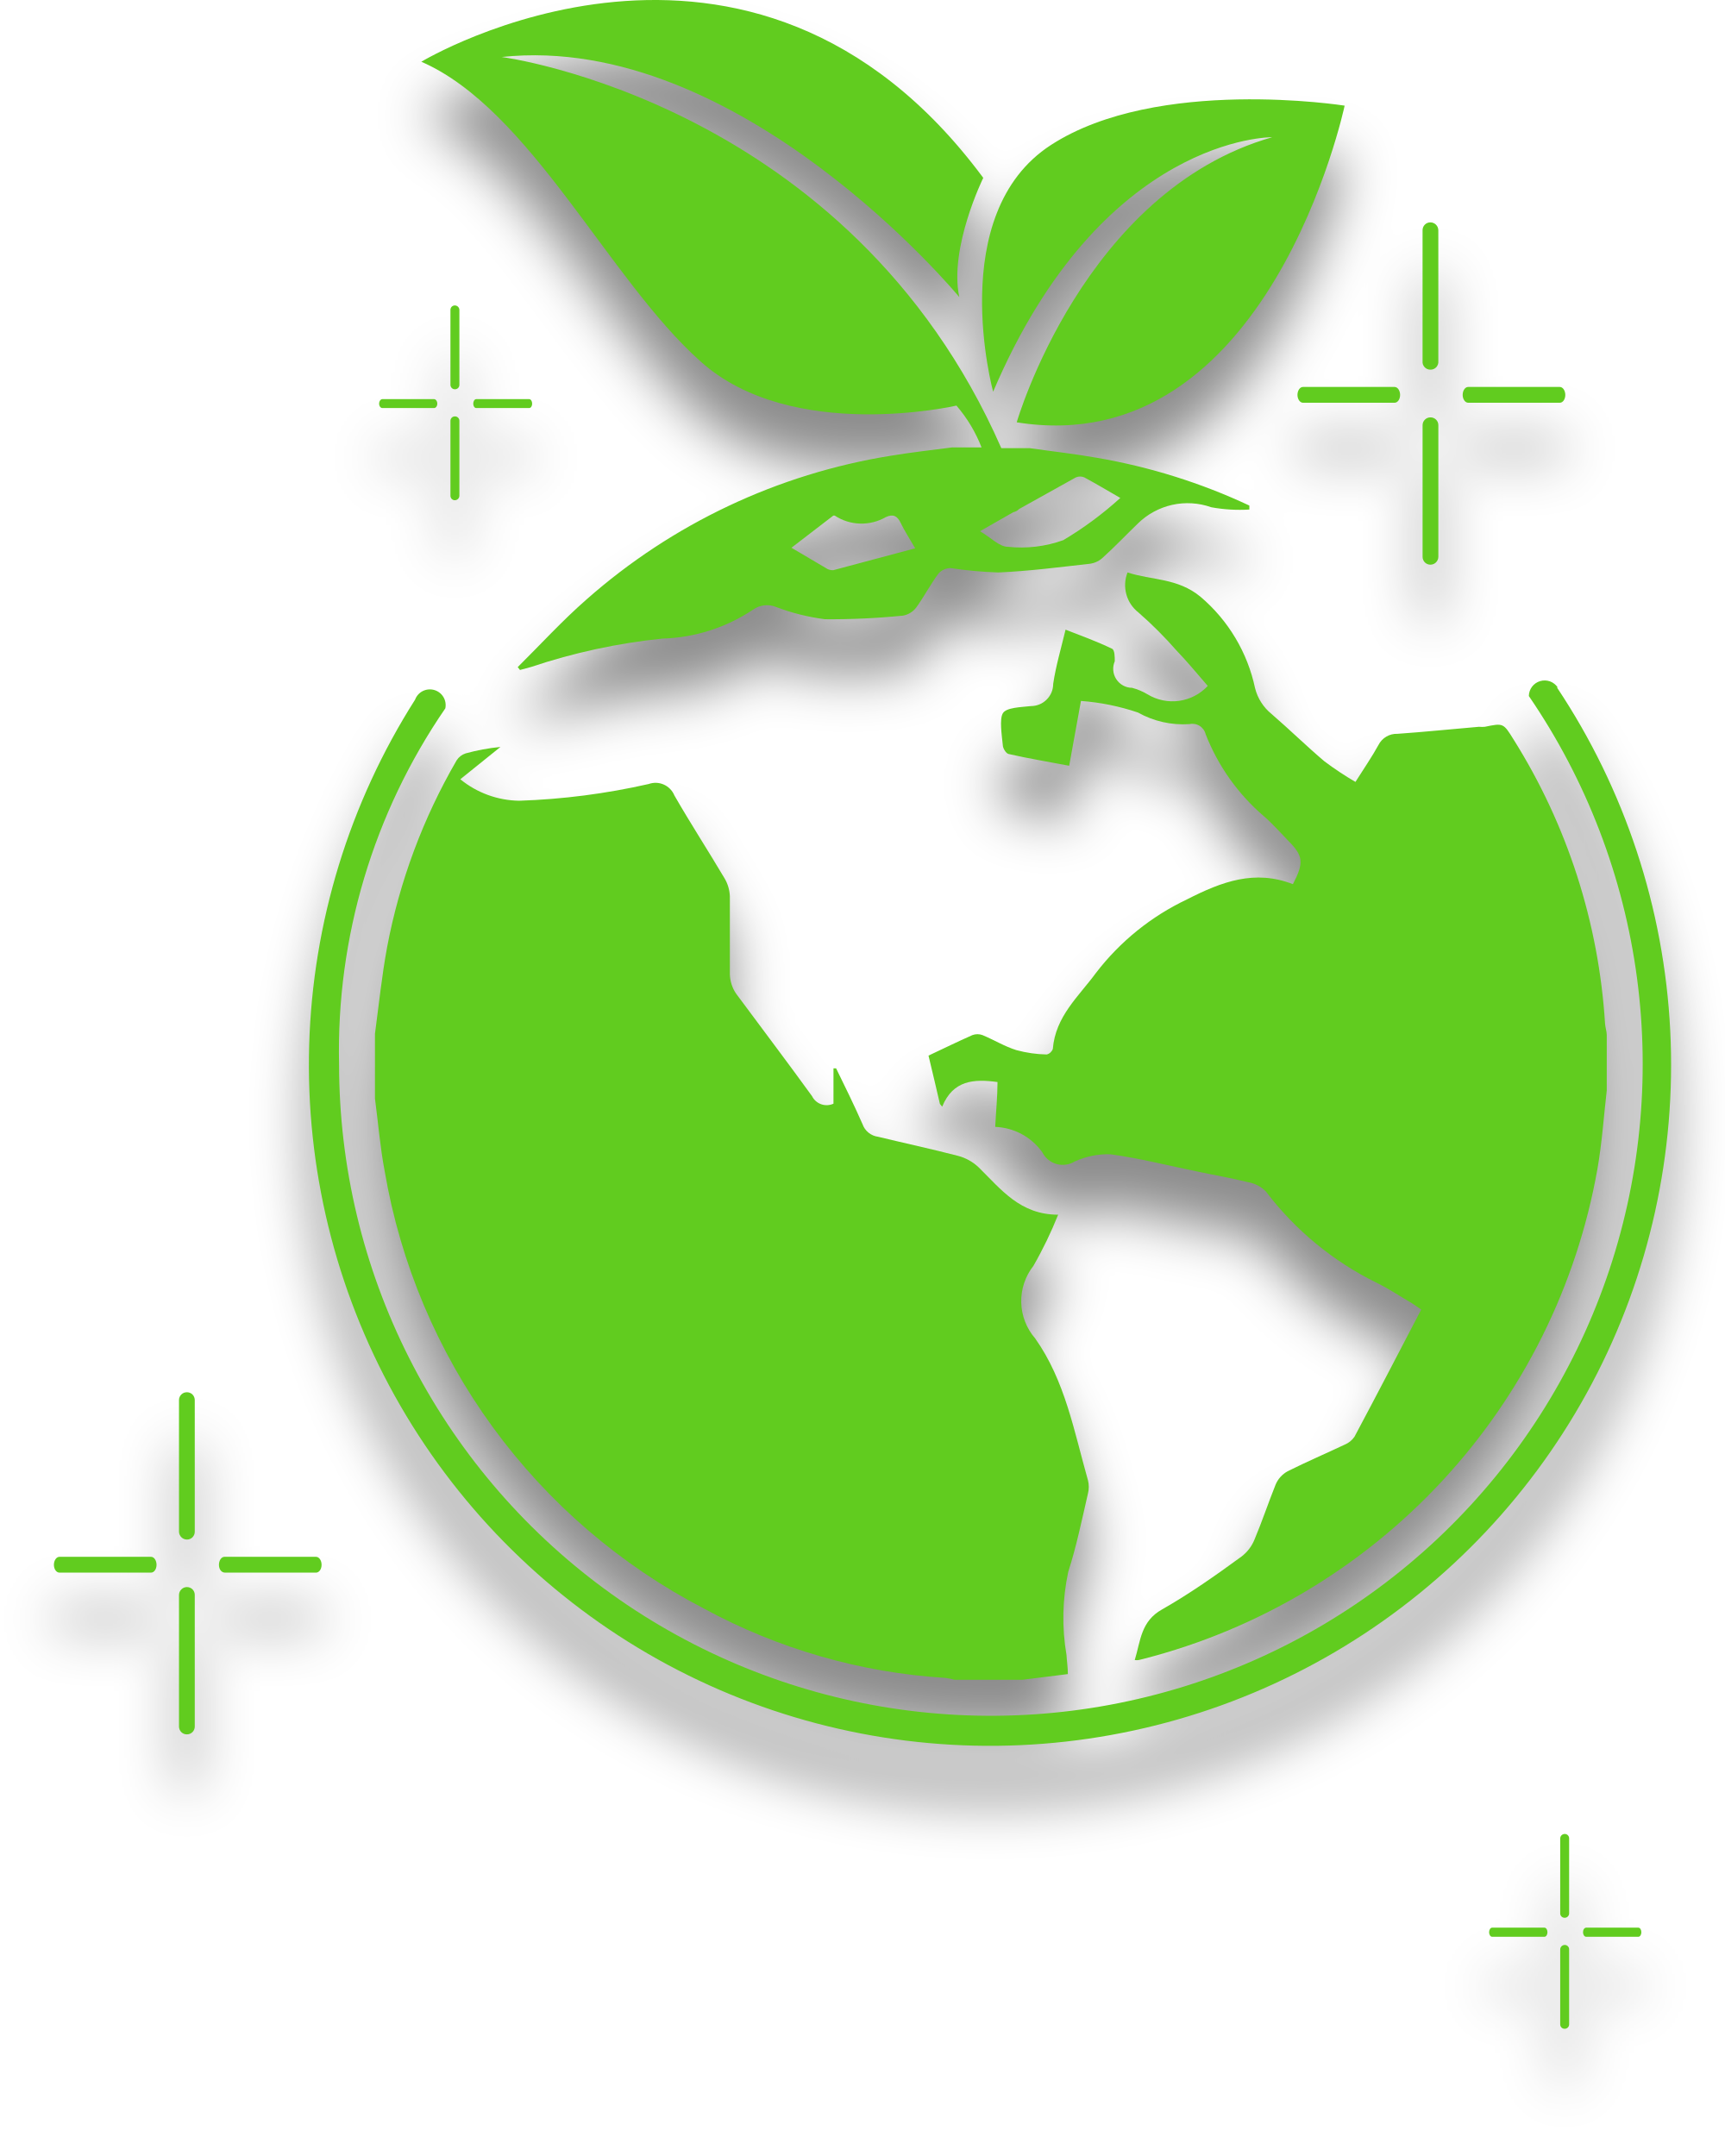
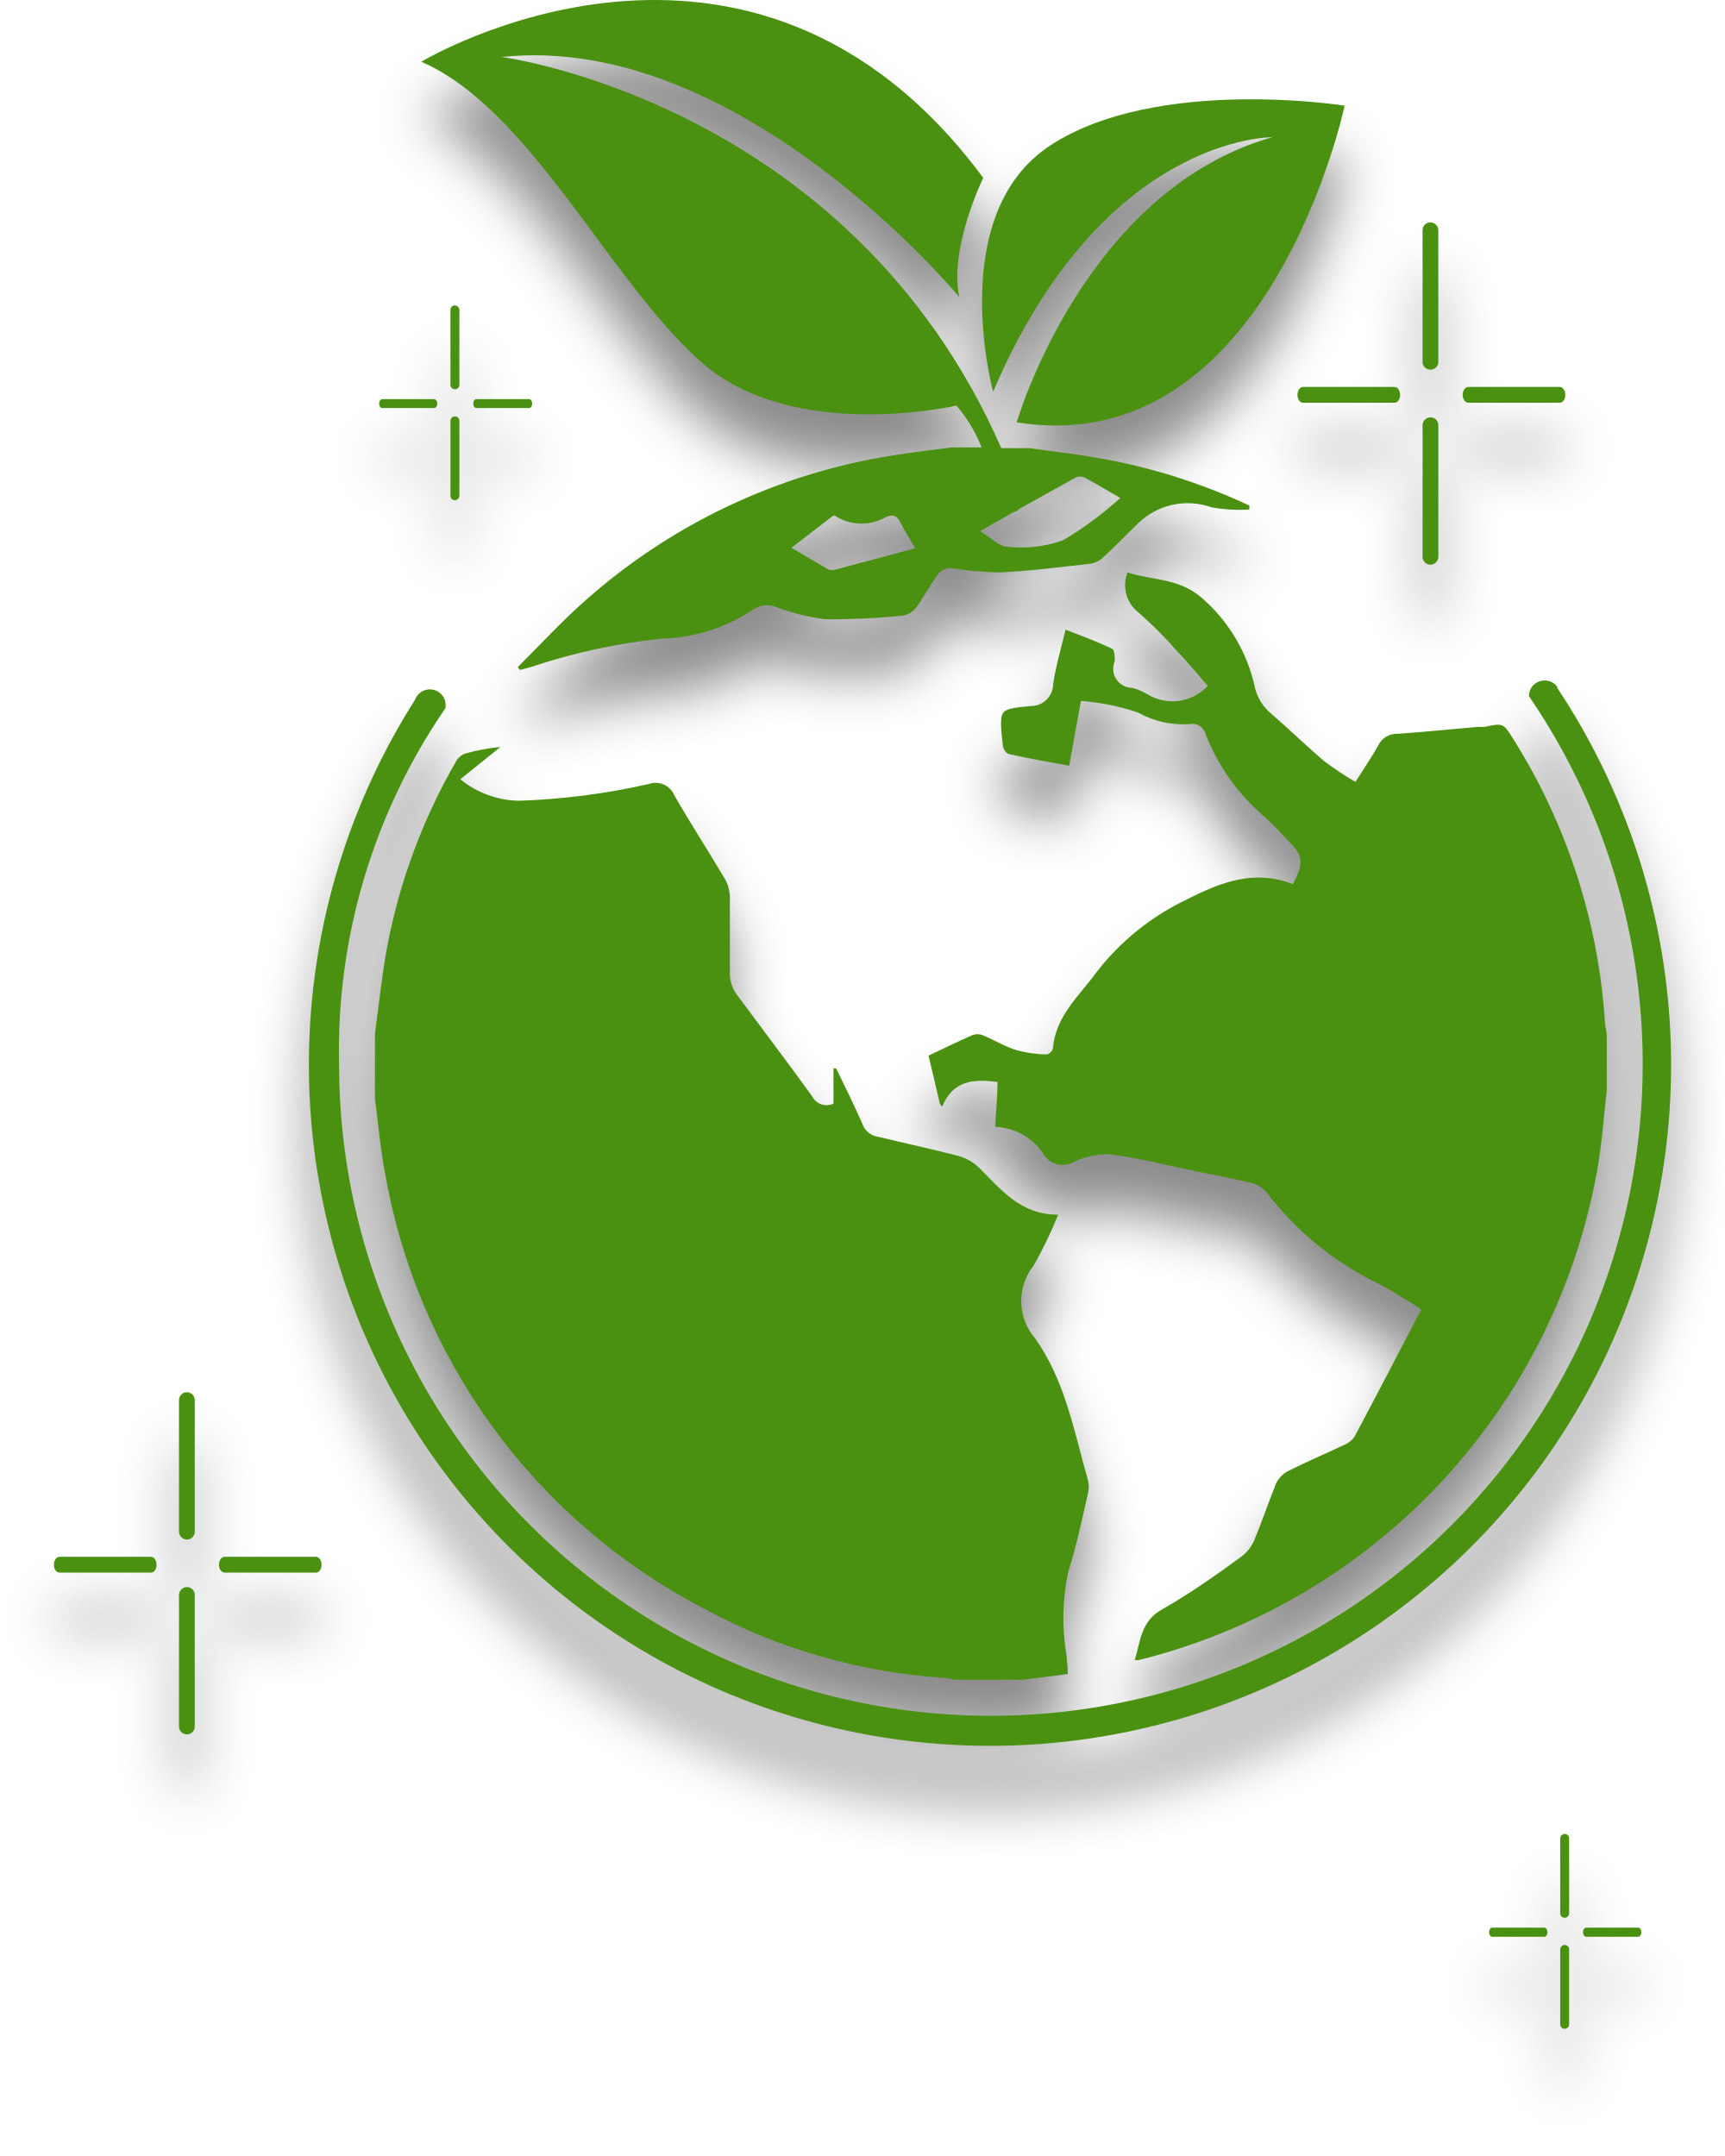
<svg xmlns="http://www.w3.org/2000/svg" width="64" height="80" viewBox="0 0 64 80" fill="none">
  <g filter="url(#filter0_d)">
-     <path d="M40.366 55.411C40.405 55.254 40.405 55.089 40.366 54.932C39.851 53.119 39.52 51.236 38.406 49.663C38.084 49.292 37.901 48.819 37.889 48.328C37.878 47.836 38.038 47.356 38.342 46.969C38.692 46.359 38.998 45.725 39.259 45.072C37.849 45.072 37.143 44.134 36.318 43.323C36.099 43.112 35.83 42.962 35.535 42.886C34.555 42.632 33.568 42.42 32.58 42.181C32.45 42.164 32.327 42.112 32.225 42.03C32.123 41.948 32.045 41.839 32.002 41.715C31.692 41.01 31.346 40.305 31.021 39.642H30.923V40.953C30.779 41.019 30.616 41.027 30.467 40.974C30.318 40.921 30.196 40.813 30.126 40.671C29.202 39.395 28.25 38.139 27.305 36.863C27.165 36.654 27.087 36.409 27.079 36.158C27.079 35.191 27.079 34.225 27.079 33.259C27.07 33.028 27.005 32.803 26.889 32.603C26.275 31.566 25.619 30.558 25.02 29.514C24.946 29.335 24.806 29.191 24.628 29.112C24.451 29.033 24.25 29.026 24.068 29.091C22.49 29.45 20.882 29.658 19.265 29.712C18.467 29.701 17.696 29.42 17.078 28.915L18.567 27.716C18.13 27.758 17.698 27.838 17.276 27.955C17.139 27.999 17.022 28.089 16.944 28.209C15.697 30.357 14.824 32.702 14.363 35.142C14.166 36.207 14.06 37.258 13.912 38.358V40.763C14.032 41.659 14.102 42.561 14.271 43.45C14.857 46.887 16.231 50.142 18.285 52.958C20.34 55.775 23.019 58.078 26.113 59.685C28.877 61.187 31.937 62.066 35.077 62.26C35.193 62.276 35.309 62.299 35.422 62.33H37.926L39.619 62.118C39.619 61.872 39.583 61.653 39.569 61.413C39.393 60.389 39.415 59.34 39.633 58.324C39.936 57.386 40.133 56.42 40.366 55.411Z" fill="#61CC1F" />
-     <path d="M47.172 26.489C46.872 26.245 46.659 25.911 46.565 25.537C46.285 24.213 45.573 23.019 44.541 22.144C43.688 21.439 42.736 21.538 41.833 21.241C41.73 21.5 41.715 21.785 41.789 22.054C41.862 22.322 42.022 22.559 42.242 22.73C42.743 23.168 43.214 23.639 43.652 24.14C44.061 24.563 44.435 25.022 44.809 25.452C44.529 25.753 44.154 25.949 43.746 26.006C43.339 26.062 42.925 25.976 42.573 25.762C42.395 25.656 42.203 25.575 42.002 25.522C41.885 25.522 41.771 25.492 41.668 25.436C41.566 25.38 41.479 25.299 41.415 25.201C41.352 25.104 41.313 24.992 41.304 24.875C41.294 24.759 41.314 24.642 41.36 24.535C41.36 24.387 41.36 24.112 41.255 24.07C40.697 23.802 40.119 23.59 39.534 23.364C39.364 24.07 39.174 24.711 39.075 25.374C39.075 25.483 39.054 25.591 39.012 25.692C38.97 25.792 38.908 25.884 38.831 25.96C38.754 26.037 38.662 26.098 38.561 26.139C38.46 26.18 38.352 26.2 38.243 26.2C37.876 26.242 37.333 26.249 37.206 26.468C37.079 26.686 37.164 27.25 37.206 27.652C37.206 27.765 37.326 27.956 37.418 27.977C38.123 28.139 38.899 28.266 39.668 28.414C39.816 27.603 39.957 26.834 40.105 26.009C40.825 26.062 41.536 26.207 42.221 26.439C42.801 26.764 43.462 26.913 44.125 26.869C44.255 26.84 44.391 26.862 44.505 26.932C44.618 27.002 44.7 27.114 44.731 27.243C45.193 28.425 45.939 29.474 46.904 30.297C47.228 30.579 47.51 30.904 47.813 31.214C48.349 31.757 48.385 32.011 47.969 32.808C46.558 32.258 45.338 32.709 44.04 33.372C42.713 34 41.555 34.936 40.662 36.101C40.02 36.976 39.16 37.709 39.061 38.922C39.043 38.972 39.013 39.017 38.974 39.053C38.934 39.089 38.887 39.114 38.835 39.127C38.454 39.12 38.075 39.065 37.707 38.965C37.277 38.831 36.875 38.584 36.452 38.408C36.331 38.363 36.198 38.363 36.078 38.408C35.535 38.647 35.006 38.908 34.449 39.169C34.597 39.79 34.738 40.375 34.872 40.961L34.956 41.066C35.358 40.079 36.134 40.03 37.009 40.15C37.009 40.693 36.952 41.236 36.924 41.814C37.269 41.827 37.605 41.919 37.909 42.083C38.212 42.247 38.474 42.478 38.673 42.759C38.726 42.864 38.8 42.956 38.891 43.03C38.981 43.105 39.086 43.16 39.198 43.191C39.311 43.223 39.429 43.231 39.545 43.215C39.661 43.199 39.773 43.159 39.872 43.098C40.288 42.908 40.741 42.816 41.198 42.83C42.284 42.978 43.356 43.253 44.428 43.471C45.056 43.605 45.684 43.711 46.304 43.866C46.556 43.908 46.788 44.029 46.967 44.212C48.057 45.648 49.467 46.81 51.086 47.604C51.537 47.823 51.96 48.112 52.398 48.366L52.729 48.592C51.897 50.186 51.086 51.751 50.254 53.31C50.163 53.443 50.036 53.545 49.887 53.606C49.182 53.938 48.476 54.241 47.771 54.593C47.572 54.703 47.415 54.877 47.327 55.087C47.045 55.792 46.826 56.455 46.544 57.125C46.442 57.377 46.274 57.597 46.057 57.76C45.091 58.465 44.139 59.135 43.123 59.714C42.319 60.158 42.319 60.892 42.101 61.597C42.15 61.605 42.2 61.605 42.249 61.597L42.425 61.554C46.681 60.46 50.533 58.164 53.519 54.94C56.506 51.716 58.501 47.7 59.267 43.373C59.436 42.413 59.5 41.433 59.613 40.46V38.408C59.613 38.267 59.556 38.118 59.549 37.977C59.315 34.237 58.149 30.615 56.157 27.441C55.776 26.827 55.776 26.827 55.092 26.968C55.019 26.975 54.946 26.975 54.873 26.968C53.865 27.053 52.856 27.159 51.848 27.229C51.702 27.223 51.559 27.259 51.434 27.333C51.309 27.407 51.207 27.515 51.142 27.645C50.903 28.082 50.613 28.499 50.289 29.014C49.889 28.78 49.502 28.524 49.132 28.245C48.483 27.695 47.842 27.067 47.172 26.489Z" fill="#61CC1F" />
-     <path d="M36.847 14.535C40.896 5.021 47.201 5.091 47.201 5.091C40.197 7.094 37.722 15.67 37.722 15.67C47.081 17.172 49.888 3.92 49.888 3.92C49.888 3.92 42.941 2.82 38.992 5.38C35.042 7.94 36.847 14.535 36.847 14.535Z" fill="#61CC1F" />
-     <path d="M25.978 13.399C29.357 16.46 35.485 15.05 35.485 15.05C35.882 15.51 36.197 16.034 36.416 16.601H35.33C34.569 16.7 33.807 16.785 33.045 16.911C28.855 17.584 24.942 19.433 21.761 22.243C20.865 23.026 20.054 23.915 19.208 24.754L19.292 24.86L19.709 24.747C21.285 24.219 22.914 23.866 24.568 23.696C25.773 23.662 26.944 23.288 27.946 22.617C28.069 22.531 28.212 22.477 28.361 22.461C28.51 22.445 28.661 22.467 28.799 22.525C29.381 22.746 29.988 22.897 30.605 22.977C31.573 22.985 32.541 22.94 33.504 22.843C33.697 22.808 33.87 22.702 33.99 22.547C34.286 22.137 34.519 21.686 34.822 21.277C34.879 21.215 34.947 21.166 35.024 21.132C35.1 21.098 35.183 21.08 35.267 21.079C35.853 21.168 36.444 21.222 37.037 21.242C38.179 21.192 39.315 21.044 40.45 20.917C40.635 20.889 40.805 20.803 40.937 20.671C41.374 20.276 41.783 19.845 42.206 19.436C42.558 19.086 43.002 18.843 43.486 18.734C43.97 18.626 44.475 18.657 44.943 18.823C45.408 18.907 45.882 18.936 46.353 18.907V18.759C44.561 17.919 42.663 17.324 40.711 16.989C39.879 16.841 39.04 16.749 38.201 16.629H37.15C31.515 3.793 18.615 2.115 18.615 2.115C27.459 1.17 35.591 11.023 35.591 11.023C35.203 9.196 36.48 6.6 36.48 6.6C27.833 -5.072 15.632 2.291 15.632 2.291C19.68 4.054 22.579 10.367 25.978 13.399ZM30.915 21.157C30.814 21.162 30.715 21.133 30.633 21.073L29.364 20.325L30.915 19.133C30.934 19.128 30.953 19.128 30.972 19.133C31.251 19.316 31.575 19.419 31.909 19.428C32.242 19.438 32.572 19.356 32.862 19.189C33.137 19.062 33.292 19.14 33.419 19.408C33.546 19.676 33.75 19.993 33.955 20.346L30.915 21.157ZM39.914 17.715C39.964 17.693 40.018 17.681 40.073 17.681C40.128 17.681 40.182 17.693 40.232 17.715C40.662 17.948 41.078 18.195 41.565 18.477C40.914 19.069 40.205 19.594 39.449 20.043C38.792 20.279 38.091 20.363 37.397 20.29C37.079 20.29 36.769 19.951 36.36 19.711L37.594 19.006C37.677 18.989 37.754 18.947 37.813 18.886L39.914 17.715Z" fill="#61CC1F" />
-     <path d="M57.794 25.509C57.725 25.405 57.624 25.326 57.507 25.283C57.389 25.241 57.261 25.237 57.141 25.273C57.022 25.308 56.916 25.381 56.841 25.48C56.766 25.58 56.724 25.701 56.722 25.826C58.861 28.951 60.235 32.535 60.735 36.289C61.235 40.043 60.846 43.862 59.6 47.438C58.355 51.014 56.286 54.248 53.562 56.879C50.838 59.509 47.534 61.463 43.916 62.583C40.299 63.703 36.469 63.958 32.734 63.328C29 62.697 25.467 61.198 22.418 58.951C19.369 56.705 16.89 53.774 15.182 50.394C13.473 47.015 12.582 43.281 12.58 39.494C12.475 34.786 13.855 30.165 16.522 26.284C16.552 26.14 16.527 25.989 16.451 25.863C16.375 25.737 16.253 25.644 16.112 25.603C15.97 25.562 15.818 25.576 15.686 25.642C15.554 25.708 15.452 25.822 15.401 25.96C12.961 29.8 11.604 34.227 11.471 38.775C11.339 43.322 12.436 47.821 14.648 51.797C16.86 55.772 20.105 59.077 24.038 61.362C27.972 63.647 32.45 64.827 36.999 64.779C41.548 64.73 46 63.455 49.885 61.086C53.769 58.718 56.942 55.345 59.069 51.323C61.195 47.302 62.197 42.781 61.968 38.237C61.738 33.693 60.287 29.296 57.766 25.509H57.794Z" fill="#61CC1F" />
-     <path d="M6.937 57.126C6.859 57.126 6.783 57.095 6.728 57.039C6.672 56.984 6.641 56.909 6.641 56.83V51.95C6.641 51.911 6.649 51.873 6.664 51.837C6.679 51.802 6.7 51.77 6.728 51.743C6.756 51.716 6.788 51.694 6.824 51.68C6.86 51.666 6.899 51.66 6.937 51.66C7.014 51.66 7.087 51.691 7.142 51.745C7.196 51.799 7.226 51.873 7.226 51.95V56.83C7.227 56.869 7.22 56.907 7.206 56.943C7.192 56.979 7.171 57.011 7.144 57.039C7.117 57.067 7.085 57.089 7.049 57.104C7.014 57.119 6.976 57.126 6.937 57.126Z" fill="#61CC1F" />
-     <path d="M6.937 64.355C6.899 64.356 6.86 64.349 6.824 64.335C6.788 64.321 6.756 64.299 6.728 64.273C6.7 64.246 6.679 64.213 6.664 64.178C6.649 64.142 6.641 64.104 6.641 64.066V59.185C6.641 59.146 6.649 59.108 6.663 59.072C6.678 59.036 6.7 59.003 6.728 58.976C6.755 58.948 6.788 58.926 6.824 58.911C6.86 58.897 6.898 58.889 6.937 58.889C6.976 58.889 7.014 58.897 7.049 58.912C7.085 58.927 7.117 58.949 7.144 58.976C7.171 59.004 7.192 59.036 7.206 59.072C7.22 59.108 7.227 59.147 7.226 59.185V64.066C7.226 64.142 7.196 64.216 7.142 64.27C7.087 64.324 7.014 64.355 6.937 64.355Z" fill="#61CC1F" />
-     <path d="M2 58.063C2 57.901 2.092 57.767 2.205 57.767H5.604C5.717 57.767 5.808 57.901 5.808 58.063C5.808 58.226 5.717 58.353 5.604 58.353H2.205C2.092 58.353 2 58.226 2 58.063Z" fill="#61CC1F" />
-     <path d="M8.123 58.063C8.123 57.901 8.214 57.767 8.327 57.767H11.726C11.839 57.767 11.931 57.901 11.931 58.063C11.931 58.226 11.839 58.353 11.726 58.353H8.348C8.214 58.353 8.123 58.226 8.123 58.063Z" fill="#61CC1F" />
-     <path d="M53.068 13.716C53.027 13.717 52.987 13.708 52.95 13.692C52.913 13.676 52.88 13.652 52.853 13.622C52.825 13.592 52.805 13.557 52.792 13.518C52.779 13.48 52.775 13.439 52.779 13.399V8.547C52.778 8.508 52.785 8.47 52.799 8.434C52.813 8.398 52.834 8.366 52.861 8.338C52.888 8.31 52.92 8.288 52.956 8.273C52.991 8.258 53.029 8.251 53.068 8.251C53.146 8.251 53.222 8.282 53.277 8.337C53.333 8.393 53.364 8.468 53.364 8.547V13.399C53.368 13.44 53.363 13.481 53.35 13.52C53.337 13.559 53.316 13.595 53.288 13.625C53.26 13.655 53.226 13.678 53.188 13.694C53.15 13.71 53.109 13.718 53.068 13.716Z" fill="#61CC1F" />
-     <path d="M53.069 20.953C53.031 20.953 52.992 20.945 52.957 20.93C52.921 20.915 52.889 20.893 52.862 20.866C52.835 20.838 52.814 20.805 52.8 20.769C52.786 20.733 52.779 20.695 52.78 20.657V15.776C52.78 15.699 52.81 15.626 52.865 15.572C52.919 15.517 52.992 15.487 53.069 15.487C53.108 15.486 53.146 15.493 53.182 15.507C53.218 15.521 53.251 15.542 53.278 15.569C53.306 15.596 53.328 15.628 53.343 15.664C53.358 15.699 53.365 15.738 53.365 15.776V20.657C53.365 20.735 53.334 20.81 53.279 20.866C53.223 20.922 53.148 20.953 53.069 20.953Z" fill="#61CC1F" />
-     <path d="M48.138 14.654C48.138 14.492 48.229 14.358 48.342 14.358H51.741C51.854 14.358 51.946 14.492 51.946 14.654C51.946 14.817 51.854 14.944 51.741 14.944H48.342C48.229 14.944 48.138 14.809 48.138 14.654Z" fill="#61CC1F" />
-     <path d="M54.267 14.654C54.267 14.492 54.358 14.358 54.471 14.358H57.871C57.983 14.358 58.075 14.492 58.075 14.654C58.075 14.817 57.983 14.944 57.871 14.944H54.471C54.358 14.944 54.267 14.809 54.267 14.654Z" fill="#61CC1F" />
-     <path d="M16.875 14.444C16.832 14.444 16.79 14.426 16.76 14.396C16.73 14.366 16.712 14.324 16.712 14.281V11.502C16.711 11.481 16.715 11.459 16.723 11.438C16.73 11.418 16.742 11.399 16.757 11.383C16.773 11.367 16.791 11.355 16.811 11.346C16.831 11.338 16.853 11.333 16.875 11.333C16.919 11.333 16.962 11.351 16.994 11.383C17.026 11.415 17.044 11.458 17.044 11.502V14.281C17.044 14.303 17.04 14.325 17.031 14.345C17.022 14.365 17.01 14.383 16.994 14.399C16.978 14.414 16.959 14.425 16.939 14.433C16.918 14.441 16.896 14.444 16.875 14.444Z" fill="#61CC1F" />
-     <path d="M16.875 18.561C16.853 18.561 16.831 18.557 16.811 18.548C16.791 18.54 16.773 18.527 16.757 18.511C16.742 18.495 16.73 18.477 16.723 18.456C16.715 18.436 16.711 18.414 16.712 18.392V15.613C16.712 15.57 16.73 15.529 16.76 15.498C16.79 15.468 16.832 15.451 16.875 15.451C16.896 15.45 16.918 15.453 16.939 15.461C16.959 15.469 16.978 15.481 16.994 15.496C17.01 15.511 17.022 15.529 17.031 15.549C17.04 15.569 17.044 15.591 17.044 15.613V18.392C17.044 18.437 17.026 18.48 16.994 18.512C16.962 18.543 16.919 18.561 16.875 18.561Z" fill="#61CC1F" />
-     <path d="M14.066 14.979C14.066 14.887 14.122 14.81 14.186 14.81H16.104C16.168 14.81 16.224 14.887 16.224 14.979C16.224 15.071 16.168 15.141 16.104 15.141H14.186C14.122 15.141 14.066 15.071 14.066 14.979Z" fill="#61CC1F" />
-     <path d="M17.558 14.979C17.558 14.887 17.607 14.81 17.67 14.81H19.631C19.695 14.81 19.744 14.887 19.744 14.979C19.744 15.071 19.695 15.141 19.631 15.141H17.67C17.607 15.141 17.558 15.071 17.558 14.979Z" fill="#61CC1F" />
-     <path d="M58.055 71.16C58.033 71.161 58.011 71.157 57.991 71.15C57.97 71.142 57.951 71.13 57.935 71.115C57.92 71.1 57.907 71.082 57.898 71.062C57.89 71.041 57.886 71.02 57.886 70.998V68.219C57.886 68.174 57.903 68.131 57.935 68.099C57.967 68.068 58.01 68.05 58.055 68.05C58.077 68.05 58.098 68.054 58.119 68.063C58.139 68.071 58.157 68.084 58.172 68.1C58.187 68.116 58.199 68.134 58.207 68.155C58.215 68.175 58.218 68.197 58.217 68.219V70.998C58.217 71.041 58.2 71.082 58.169 71.112C58.139 71.143 58.098 71.16 58.055 71.16Z" fill="#61CC1F" />
-     <path d="M58.055 75.279C58.033 75.28 58.011 75.276 57.991 75.269C57.97 75.261 57.951 75.249 57.935 75.234C57.92 75.219 57.907 75.201 57.898 75.18C57.89 75.16 57.886 75.139 57.886 75.117V72.338C57.886 72.293 57.903 72.25 57.935 72.218C57.967 72.186 58.01 72.169 58.055 72.169C58.077 72.169 58.098 72.173 58.119 72.182C58.139 72.19 58.157 72.203 58.172 72.219C58.187 72.234 58.199 72.253 58.207 72.274C58.215 72.294 58.218 72.316 58.217 72.338V75.117C58.217 75.16 58.2 75.201 58.169 75.231C58.139 75.262 58.098 75.279 58.055 75.279Z" fill="#61CC1F" />
-     <path d="M55.248 71.697C55.248 71.605 55.298 71.527 55.361 71.527H57.301C57.364 71.527 57.413 71.605 57.413 71.697C57.413 71.788 57.364 71.866 57.301 71.866H55.361C55.298 71.866 55.248 71.788 55.248 71.697Z" fill="#61CC1F" />
-     <path d="M58.732 71.697C58.732 71.605 58.781 71.527 58.852 71.527H60.784C60.848 71.527 60.897 71.605 60.897 71.697C60.897 71.788 60.848 71.866 60.784 71.866H58.852C58.781 71.866 58.732 71.788 58.732 71.697Z" fill="#61CC1F" />
+     <path d="M40.366 55.411C40.405 55.254 40.405 55.089 40.366 54.932C39.851 53.119 39.52 51.236 38.406 49.663C38.084 49.292 37.901 48.819 37.889 48.328C37.878 47.836 38.038 47.356 38.342 46.969C38.692 46.359 38.998 45.725 39.259 45.072C37.849 45.072 37.143 44.134 36.318 43.323C36.099 43.112 35.83 42.962 35.535 42.886C34.555 42.632 33.568 42.42 32.58 42.181C32.45 42.164 32.327 42.112 32.225 42.03C32.123 41.948 32.045 41.839 32.002 41.715C31.692 41.01 31.346 40.305 31.021 39.642H30.923V40.953C30.779 41.019 30.616 41.027 30.467 40.974C30.318 40.921 30.196 40.813 30.126 40.671C29.202 39.395 28.25 38.139 27.305 36.863C27.165 36.654 27.087 36.409 27.079 36.158C27.079 35.191 27.079 34.225 27.079 33.259C27.07 33.028 27.005 32.803 26.889 32.603C26.275 31.566 25.619 30.558 25.02 29.514C24.946 29.335 24.806 29.191 24.628 29.112C24.451 29.033 24.25 29.026 24.068 29.091C22.49 29.45 20.882 29.658 19.265 29.712C18.467 29.701 17.696 29.42 17.078 28.915L18.567 27.716C18.13 27.758 17.698 27.838 17.276 27.955C17.139 27.999 17.022 28.089 16.944 28.209C15.697 30.357 14.824 32.702 14.363 35.142C14.166 36.207 14.06 37.258 13.912 38.358V40.763C14.032 41.659 14.102 42.561 14.271 43.45C14.857 46.887 16.231 50.142 18.285 52.958C20.34 55.775 23.019 58.078 26.113 59.685C28.877 61.187 31.937 62.066 35.077 62.26C35.193 62.276 35.309 62.299 35.422 62.33H37.926L39.619 62.118C39.619 61.872 39.583 61.653 39.569 61.413C39.393 60.389 39.415 59.34 39.633 58.324C39.936 57.386 40.133 56.42 40.366 55.411Z" fill="#4B9111" />
+     <path d="M47.172 26.489C46.872 26.245 46.659 25.911 46.565 25.537C46.285 24.213 45.573 23.019 44.541 22.144C43.688 21.439 42.736 21.538 41.833 21.241C41.73 21.5 41.715 21.785 41.789 22.054C41.862 22.322 42.022 22.559 42.242 22.73C42.743 23.168 43.214 23.639 43.652 24.14C44.061 24.563 44.435 25.022 44.809 25.452C44.529 25.753 44.154 25.949 43.746 26.006C43.339 26.062 42.925 25.976 42.573 25.762C42.395 25.656 42.203 25.575 42.002 25.522C41.885 25.522 41.771 25.492 41.668 25.436C41.566 25.38 41.479 25.299 41.415 25.201C41.352 25.104 41.313 24.992 41.304 24.875C41.294 24.759 41.314 24.642 41.36 24.535C41.36 24.387 41.36 24.112 41.255 24.07C40.697 23.802 40.119 23.59 39.534 23.364C39.364 24.07 39.174 24.711 39.075 25.374C39.075 25.483 39.054 25.591 39.012 25.692C38.97 25.792 38.908 25.884 38.831 25.96C38.754 26.037 38.662 26.098 38.561 26.139C38.46 26.18 38.352 26.2 38.243 26.2C37.876 26.242 37.333 26.249 37.206 26.468C37.079 26.686 37.164 27.25 37.206 27.652C37.206 27.765 37.326 27.956 37.418 27.977C38.123 28.139 38.899 28.266 39.668 28.414C39.816 27.603 39.957 26.834 40.105 26.009C40.825 26.062 41.536 26.207 42.221 26.439C42.801 26.764 43.462 26.913 44.125 26.869C44.255 26.84 44.391 26.862 44.505 26.932C44.618 27.002 44.7 27.114 44.731 27.243C45.193 28.425 45.939 29.474 46.904 30.297C47.228 30.579 47.51 30.904 47.813 31.214C48.349 31.757 48.385 32.011 47.969 32.808C46.558 32.258 45.338 32.709 44.04 33.372C42.713 34 41.555 34.936 40.662 36.101C40.02 36.976 39.16 37.709 39.061 38.922C39.043 38.972 39.013 39.017 38.974 39.053C38.934 39.089 38.887 39.114 38.835 39.127C38.454 39.12 38.075 39.065 37.707 38.965C37.277 38.831 36.875 38.584 36.452 38.408C36.331 38.363 36.198 38.363 36.078 38.408C35.535 38.647 35.006 38.908 34.449 39.169C34.597 39.79 34.738 40.375 34.872 40.961L34.956 41.066C35.358 40.079 36.134 40.03 37.009 40.15C37.009 40.693 36.952 41.236 36.924 41.814C37.269 41.827 37.605 41.919 37.909 42.083C38.212 42.247 38.474 42.478 38.673 42.759C38.726 42.864 38.8 42.956 38.891 43.03C38.981 43.105 39.086 43.16 39.198 43.191C39.311 43.223 39.429 43.231 39.545 43.215C39.661 43.199 39.773 43.159 39.872 43.098C40.288 42.908 40.741 42.816 41.198 42.83C42.284 42.978 43.356 43.253 44.428 43.471C45.056 43.605 45.684 43.711 46.304 43.866C46.556 43.908 46.788 44.029 46.967 44.212C48.057 45.648 49.467 46.81 51.086 47.604C51.537 47.823 51.96 48.112 52.398 48.366L52.729 48.592C51.897 50.186 51.086 51.751 50.254 53.31C50.163 53.443 50.036 53.545 49.887 53.606C49.182 53.938 48.476 54.241 47.771 54.593C47.572 54.703 47.415 54.877 47.327 55.087C47.045 55.792 46.826 56.455 46.544 57.125C46.442 57.377 46.274 57.597 46.057 57.76C45.091 58.465 44.139 59.135 43.123 59.714C42.319 60.158 42.319 60.892 42.101 61.597C42.15 61.605 42.2 61.605 42.249 61.597L42.425 61.554C46.681 60.46 50.533 58.164 53.519 54.94C56.506 51.716 58.501 47.7 59.267 43.373C59.436 42.413 59.5 41.433 59.613 40.46V38.408C59.613 38.267 59.556 38.118 59.549 37.977C59.315 34.237 58.149 30.615 56.157 27.441C55.776 26.827 55.776 26.827 55.092 26.968C55.019 26.975 54.946 26.975 54.873 26.968C53.865 27.053 52.856 27.159 51.848 27.229C51.702 27.223 51.559 27.259 51.434 27.333C51.309 27.407 51.207 27.515 51.142 27.645C50.903 28.082 50.613 28.499 50.289 29.014C49.889 28.78 49.502 28.524 49.132 28.245C48.483 27.695 47.842 27.067 47.172 26.489Z" fill="#4B9111" />
+     <path d="M36.847 14.535C40.896 5.021 47.201 5.091 47.201 5.091C40.197 7.094 37.722 15.67 37.722 15.67C47.081 17.172 49.888 3.92 49.888 3.92C49.888 3.92 42.941 2.82 38.992 5.38C35.042 7.94 36.847 14.535 36.847 14.535Z" fill="#4B9111" />
+     <path d="M25.978 13.399C29.357 16.46 35.485 15.05 35.485 15.05C35.882 15.51 36.197 16.034 36.416 16.601H35.33C34.569 16.7 33.807 16.785 33.045 16.911C28.855 17.584 24.942 19.433 21.761 22.243C20.865 23.026 20.054 23.915 19.208 24.754L19.292 24.86L19.709 24.747C21.285 24.219 22.914 23.866 24.568 23.696C25.773 23.662 26.944 23.288 27.946 22.617C28.069 22.531 28.212 22.477 28.361 22.461C28.51 22.445 28.661 22.467 28.799 22.525C29.381 22.746 29.988 22.897 30.605 22.977C31.573 22.985 32.541 22.94 33.504 22.843C33.697 22.808 33.87 22.702 33.99 22.547C34.286 22.137 34.519 21.686 34.822 21.277C34.879 21.215 34.947 21.166 35.024 21.132C35.1 21.098 35.183 21.08 35.267 21.079C35.853 21.168 36.444 21.222 37.037 21.242C38.179 21.192 39.315 21.044 40.45 20.917C40.635 20.889 40.805 20.803 40.937 20.671C41.374 20.276 41.783 19.845 42.206 19.436C42.558 19.086 43.002 18.843 43.486 18.734C43.97 18.626 44.475 18.657 44.943 18.823C45.408 18.907 45.882 18.936 46.353 18.907V18.759C44.561 17.919 42.663 17.324 40.711 16.989C39.879 16.841 39.04 16.749 38.201 16.629H37.15C31.515 3.793 18.615 2.115 18.615 2.115C27.459 1.17 35.591 11.023 35.591 11.023C35.203 9.196 36.48 6.6 36.48 6.6C27.833 -5.072 15.632 2.291 15.632 2.291C19.68 4.054 22.579 10.367 25.978 13.399ZM30.915 21.157C30.814 21.162 30.715 21.133 30.633 21.073L29.364 20.325L30.915 19.133C30.934 19.128 30.953 19.128 30.972 19.133C31.251 19.316 31.575 19.419 31.909 19.428C32.242 19.438 32.572 19.356 32.862 19.189C33.137 19.062 33.292 19.14 33.419 19.408C33.546 19.676 33.75 19.993 33.955 20.346L30.915 21.157ZM39.914 17.715C39.964 17.693 40.018 17.681 40.073 17.681C40.128 17.681 40.182 17.693 40.232 17.715C40.662 17.948 41.078 18.195 41.565 18.477C40.914 19.069 40.205 19.594 39.449 20.043C38.792 20.279 38.091 20.363 37.397 20.29C37.079 20.29 36.769 19.951 36.36 19.711L37.594 19.006C37.677 18.989 37.754 18.947 37.813 18.886L39.914 17.715Z" fill="#4B9111" />
+     <path d="M57.794 25.509C57.725 25.405 57.624 25.326 57.507 25.283C57.389 25.241 57.261 25.237 57.141 25.273C57.022 25.308 56.916 25.381 56.841 25.48C56.766 25.58 56.724 25.701 56.722 25.826C58.861 28.951 60.235 32.535 60.735 36.289C61.235 40.043 60.846 43.862 59.6 47.438C58.355 51.014 56.286 54.248 53.562 56.879C50.838 59.509 47.534 61.463 43.916 62.583C40.299 63.703 36.469 63.958 32.734 63.328C29 62.697 25.467 61.198 22.418 58.951C19.369 56.705 16.89 53.774 15.182 50.394C13.473 47.015 12.582 43.281 12.58 39.494C12.475 34.786 13.855 30.165 16.522 26.284C16.552 26.14 16.527 25.989 16.451 25.863C16.375 25.737 16.253 25.644 16.112 25.603C15.97 25.562 15.818 25.576 15.686 25.642C15.554 25.708 15.452 25.822 15.401 25.96C12.961 29.8 11.604 34.227 11.471 38.775C11.339 43.322 12.436 47.821 14.648 51.797C16.86 55.772 20.105 59.077 24.038 61.362C27.972 63.647 32.45 64.827 36.999 64.779C41.548 64.73 46 63.455 49.885 61.086C53.769 58.718 56.942 55.345 59.069 51.323C61.195 47.302 62.197 42.781 61.968 38.237C61.738 33.693 60.287 29.296 57.766 25.509H57.794Z" fill="#4B9111" />
+     <path d="M6.937 57.126C6.859 57.126 6.783 57.095 6.728 57.039C6.672 56.984 6.641 56.909 6.641 56.83V51.95C6.641 51.911 6.649 51.873 6.664 51.837C6.679 51.802 6.7 51.77 6.728 51.743C6.756 51.716 6.788 51.694 6.824 51.68C6.86 51.666 6.899 51.66 6.937 51.66C7.014 51.66 7.087 51.691 7.142 51.745C7.196 51.799 7.226 51.873 7.226 51.95V56.83C7.227 56.869 7.22 56.907 7.206 56.943C7.192 56.979 7.171 57.011 7.144 57.039C7.117 57.067 7.085 57.089 7.049 57.104C7.014 57.119 6.976 57.126 6.937 57.126Z" fill="#4B9111" />
+     <path d="M6.937 64.355C6.899 64.356 6.86 64.349 6.824 64.335C6.788 64.321 6.756 64.299 6.728 64.273C6.7 64.246 6.679 64.213 6.664 64.178C6.649 64.142 6.641 64.104 6.641 64.066V59.185C6.641 59.146 6.649 59.108 6.663 59.072C6.678 59.036 6.7 59.003 6.728 58.976C6.755 58.948 6.788 58.926 6.824 58.911C6.86 58.897 6.898 58.889 6.937 58.889C6.976 58.889 7.014 58.897 7.049 58.912C7.085 58.927 7.117 58.949 7.144 58.976C7.171 59.004 7.192 59.036 7.206 59.072C7.22 59.108 7.227 59.147 7.226 59.185V64.066C7.226 64.142 7.196 64.216 7.142 64.27C7.087 64.324 7.014 64.355 6.937 64.355Z" fill="#4B9111" />
+     <path d="M2 58.063C2 57.901 2.092 57.767 2.205 57.767H5.604C5.717 57.767 5.808 57.901 5.808 58.063C5.808 58.226 5.717 58.353 5.604 58.353H2.205C2.092 58.353 2 58.226 2 58.063Z" fill="#4B9111" />
+     <path d="M8.123 58.063C8.123 57.901 8.214 57.767 8.327 57.767H11.726C11.839 57.767 11.931 57.901 11.931 58.063C11.931 58.226 11.839 58.353 11.726 58.353H8.348C8.214 58.353 8.123 58.226 8.123 58.063Z" fill="#4B9111" />
+     <path d="M53.068 13.716C53.027 13.717 52.987 13.708 52.95 13.692C52.913 13.676 52.88 13.652 52.853 13.622C52.825 13.592 52.805 13.557 52.792 13.518C52.779 13.48 52.775 13.439 52.779 13.399V8.547C52.778 8.508 52.785 8.47 52.799 8.434C52.813 8.398 52.834 8.366 52.861 8.338C52.888 8.31 52.92 8.288 52.956 8.273C52.991 8.258 53.029 8.251 53.068 8.251C53.146 8.251 53.222 8.282 53.277 8.337C53.333 8.393 53.364 8.468 53.364 8.547V13.399C53.368 13.44 53.363 13.481 53.35 13.52C53.337 13.559 53.316 13.595 53.288 13.625C53.26 13.655 53.226 13.678 53.188 13.694C53.15 13.71 53.109 13.718 53.068 13.716Z" fill="#4B9111" />
+     <path d="M53.069 20.953C53.031 20.953 52.992 20.945 52.957 20.93C52.921 20.915 52.889 20.893 52.862 20.866C52.835 20.838 52.814 20.805 52.8 20.769C52.786 20.733 52.779 20.695 52.78 20.657V15.776C52.78 15.699 52.81 15.626 52.865 15.572C52.919 15.517 52.992 15.487 53.069 15.487C53.108 15.486 53.146 15.493 53.182 15.507C53.218 15.521 53.251 15.542 53.278 15.569C53.306 15.596 53.328 15.628 53.343 15.664C53.358 15.699 53.365 15.738 53.365 15.776V20.657C53.365 20.735 53.334 20.81 53.279 20.866C53.223 20.922 53.148 20.953 53.069 20.953Z" fill="#4B9111" />
+     <path d="M48.138 14.654C48.138 14.492 48.229 14.358 48.342 14.358H51.741C51.854 14.358 51.946 14.492 51.946 14.654C51.946 14.817 51.854 14.944 51.741 14.944H48.342C48.229 14.944 48.138 14.809 48.138 14.654Z" fill="#4B9111" />
+     <path d="M54.267 14.654C54.267 14.492 54.358 14.358 54.471 14.358H57.871C57.983 14.358 58.075 14.492 58.075 14.654C58.075 14.817 57.983 14.944 57.871 14.944H54.471C54.358 14.944 54.267 14.809 54.267 14.654Z" fill="#4B9111" />
+     <path d="M16.875 14.444C16.832 14.444 16.79 14.426 16.76 14.396C16.73 14.366 16.712 14.324 16.712 14.281V11.502C16.711 11.481 16.715 11.459 16.723 11.438C16.73 11.418 16.742 11.399 16.757 11.383C16.773 11.367 16.791 11.355 16.811 11.346C16.831 11.338 16.853 11.333 16.875 11.333C16.919 11.333 16.962 11.351 16.994 11.383C17.026 11.415 17.044 11.458 17.044 11.502V14.281C17.044 14.303 17.04 14.325 17.031 14.345C17.022 14.365 17.01 14.383 16.994 14.399C16.978 14.414 16.959 14.425 16.939 14.433C16.918 14.441 16.896 14.444 16.875 14.444Z" fill="#4B9111" />
+     <path d="M16.875 18.561C16.853 18.561 16.831 18.557 16.811 18.548C16.791 18.54 16.773 18.527 16.757 18.511C16.742 18.495 16.73 18.477 16.723 18.456C16.715 18.436 16.711 18.414 16.712 18.392V15.613C16.712 15.57 16.73 15.529 16.76 15.498C16.79 15.468 16.832 15.451 16.875 15.451C16.896 15.45 16.918 15.453 16.939 15.461C16.959 15.469 16.978 15.481 16.994 15.496C17.01 15.511 17.022 15.529 17.031 15.549C17.04 15.569 17.044 15.591 17.044 15.613V18.392C17.044 18.437 17.026 18.48 16.994 18.512C16.962 18.543 16.919 18.561 16.875 18.561Z" fill="#4B9111" />
+     <path d="M14.066 14.979C14.066 14.887 14.122 14.81 14.186 14.81H16.104C16.168 14.81 16.224 14.887 16.224 14.979C16.224 15.071 16.168 15.141 16.104 15.141H14.186C14.122 15.141 14.066 15.071 14.066 14.979Z" fill="#4B9111" />
+     <path d="M17.558 14.979C17.558 14.887 17.607 14.81 17.67 14.81H19.631C19.695 14.81 19.744 14.887 19.744 14.979C19.744 15.071 19.695 15.141 19.631 15.141H17.67C17.607 15.141 17.558 15.071 17.558 14.979Z" fill="#4B9111" />
+     <path d="M58.055 71.16C58.033 71.161 58.011 71.157 57.991 71.15C57.97 71.142 57.951 71.13 57.935 71.115C57.92 71.1 57.907 71.082 57.898 71.062C57.89 71.041 57.886 71.02 57.886 70.998V68.219C57.886 68.174 57.903 68.131 57.935 68.099C57.967 68.068 58.01 68.05 58.055 68.05C58.077 68.05 58.098 68.054 58.119 68.063C58.139 68.071 58.157 68.084 58.172 68.1C58.187 68.116 58.199 68.134 58.207 68.155C58.215 68.175 58.218 68.197 58.217 68.219V70.998C58.217 71.041 58.2 71.082 58.169 71.112C58.139 71.143 58.098 71.16 58.055 71.16Z" fill="#4B9111" />
+     <path d="M58.055 75.279C58.033 75.28 58.011 75.276 57.991 75.269C57.97 75.261 57.951 75.249 57.935 75.234C57.92 75.219 57.907 75.201 57.898 75.18C57.89 75.16 57.886 75.139 57.886 75.117V72.338C57.886 72.293 57.903 72.25 57.935 72.218C57.967 72.186 58.01 72.169 58.055 72.169C58.077 72.169 58.098 72.173 58.119 72.182C58.139 72.19 58.157 72.203 58.172 72.219C58.187 72.234 58.199 72.253 58.207 72.274C58.215 72.294 58.218 72.316 58.217 72.338V75.117C58.217 75.16 58.2 75.201 58.169 75.231C58.139 75.262 58.098 75.279 58.055 75.279Z" fill="#4B9111" />
+     <path d="M55.248 71.697C55.248 71.605 55.298 71.527 55.361 71.527H57.301C57.364 71.527 57.413 71.605 57.413 71.697C57.413 71.788 57.364 71.866 57.301 71.866H55.361C55.298 71.866 55.248 71.788 55.248 71.697Z" fill="#4B9111" />
+     <path d="M58.732 71.697C58.732 71.605 58.781 71.527 58.852 71.527H60.784C60.848 71.527 60.897 71.605 60.897 71.697C60.897 71.788 60.848 71.866 60.784 71.866H58.852C58.781 71.866 58.732 71.788 58.732 71.697Z" fill="#4B9111" />
  </g>
  <defs>
    <filter id="filter0_d" x="0" y="0" width="64" height="79.279" filterUnits="userSpaceOnUse" color-interpolation-filters="sRGB">
      <feFlood flood-opacity="0" result="BackgroundImageFix" />
      <feColorMatrix in="SourceAlpha" type="matrix" values="0 0 0 0 0 0 0 0 0 0 0 0 0 0 0 0 0 0 127 0" />
      <feOffset dy="2" />
      <feGaussianBlur stdDeviation="1" />
      <feColorMatrix type="matrix" values="0 0 0 0 0 0 0 0 0 0 0 0 0 0 0 0 0 0 0.45 0" />
      <feBlend mode="normal" in2="BackgroundImageFix" result="effect1_dropShadow" />
      <feBlend mode="normal" in="SourceGraphic" in2="effect1_dropShadow" result="shape" />
    </filter>
  </defs>
</svg>
